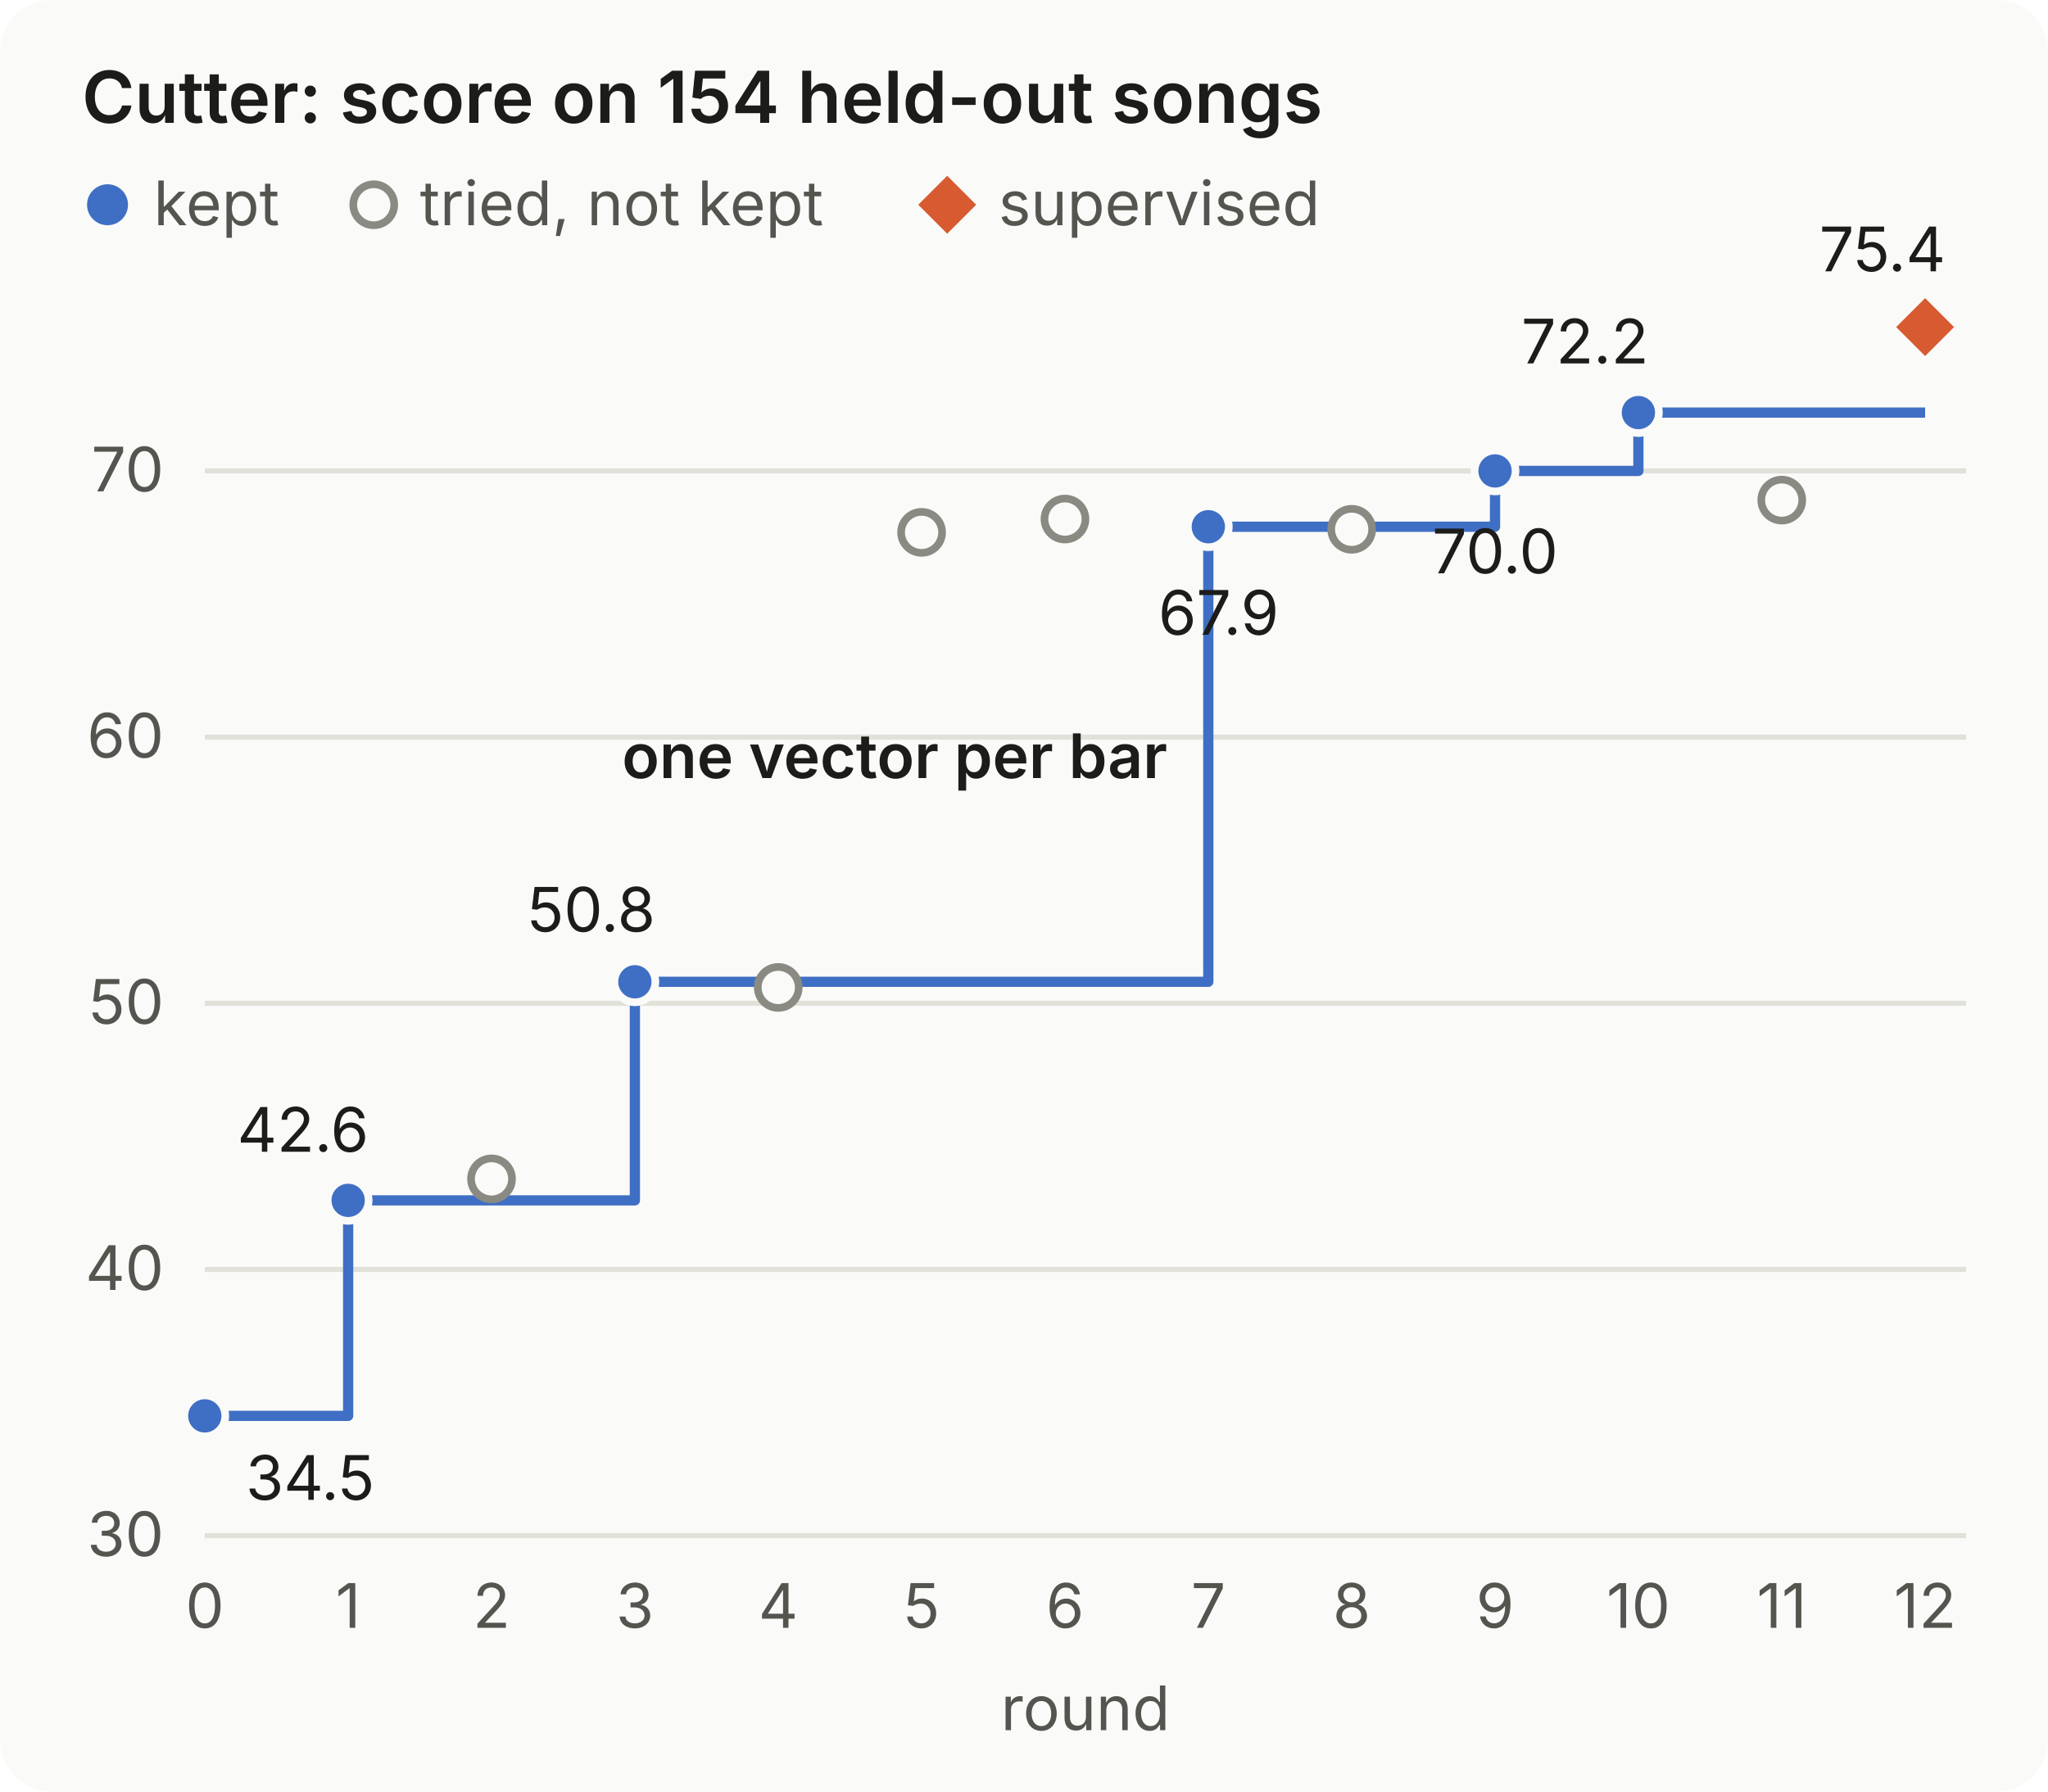
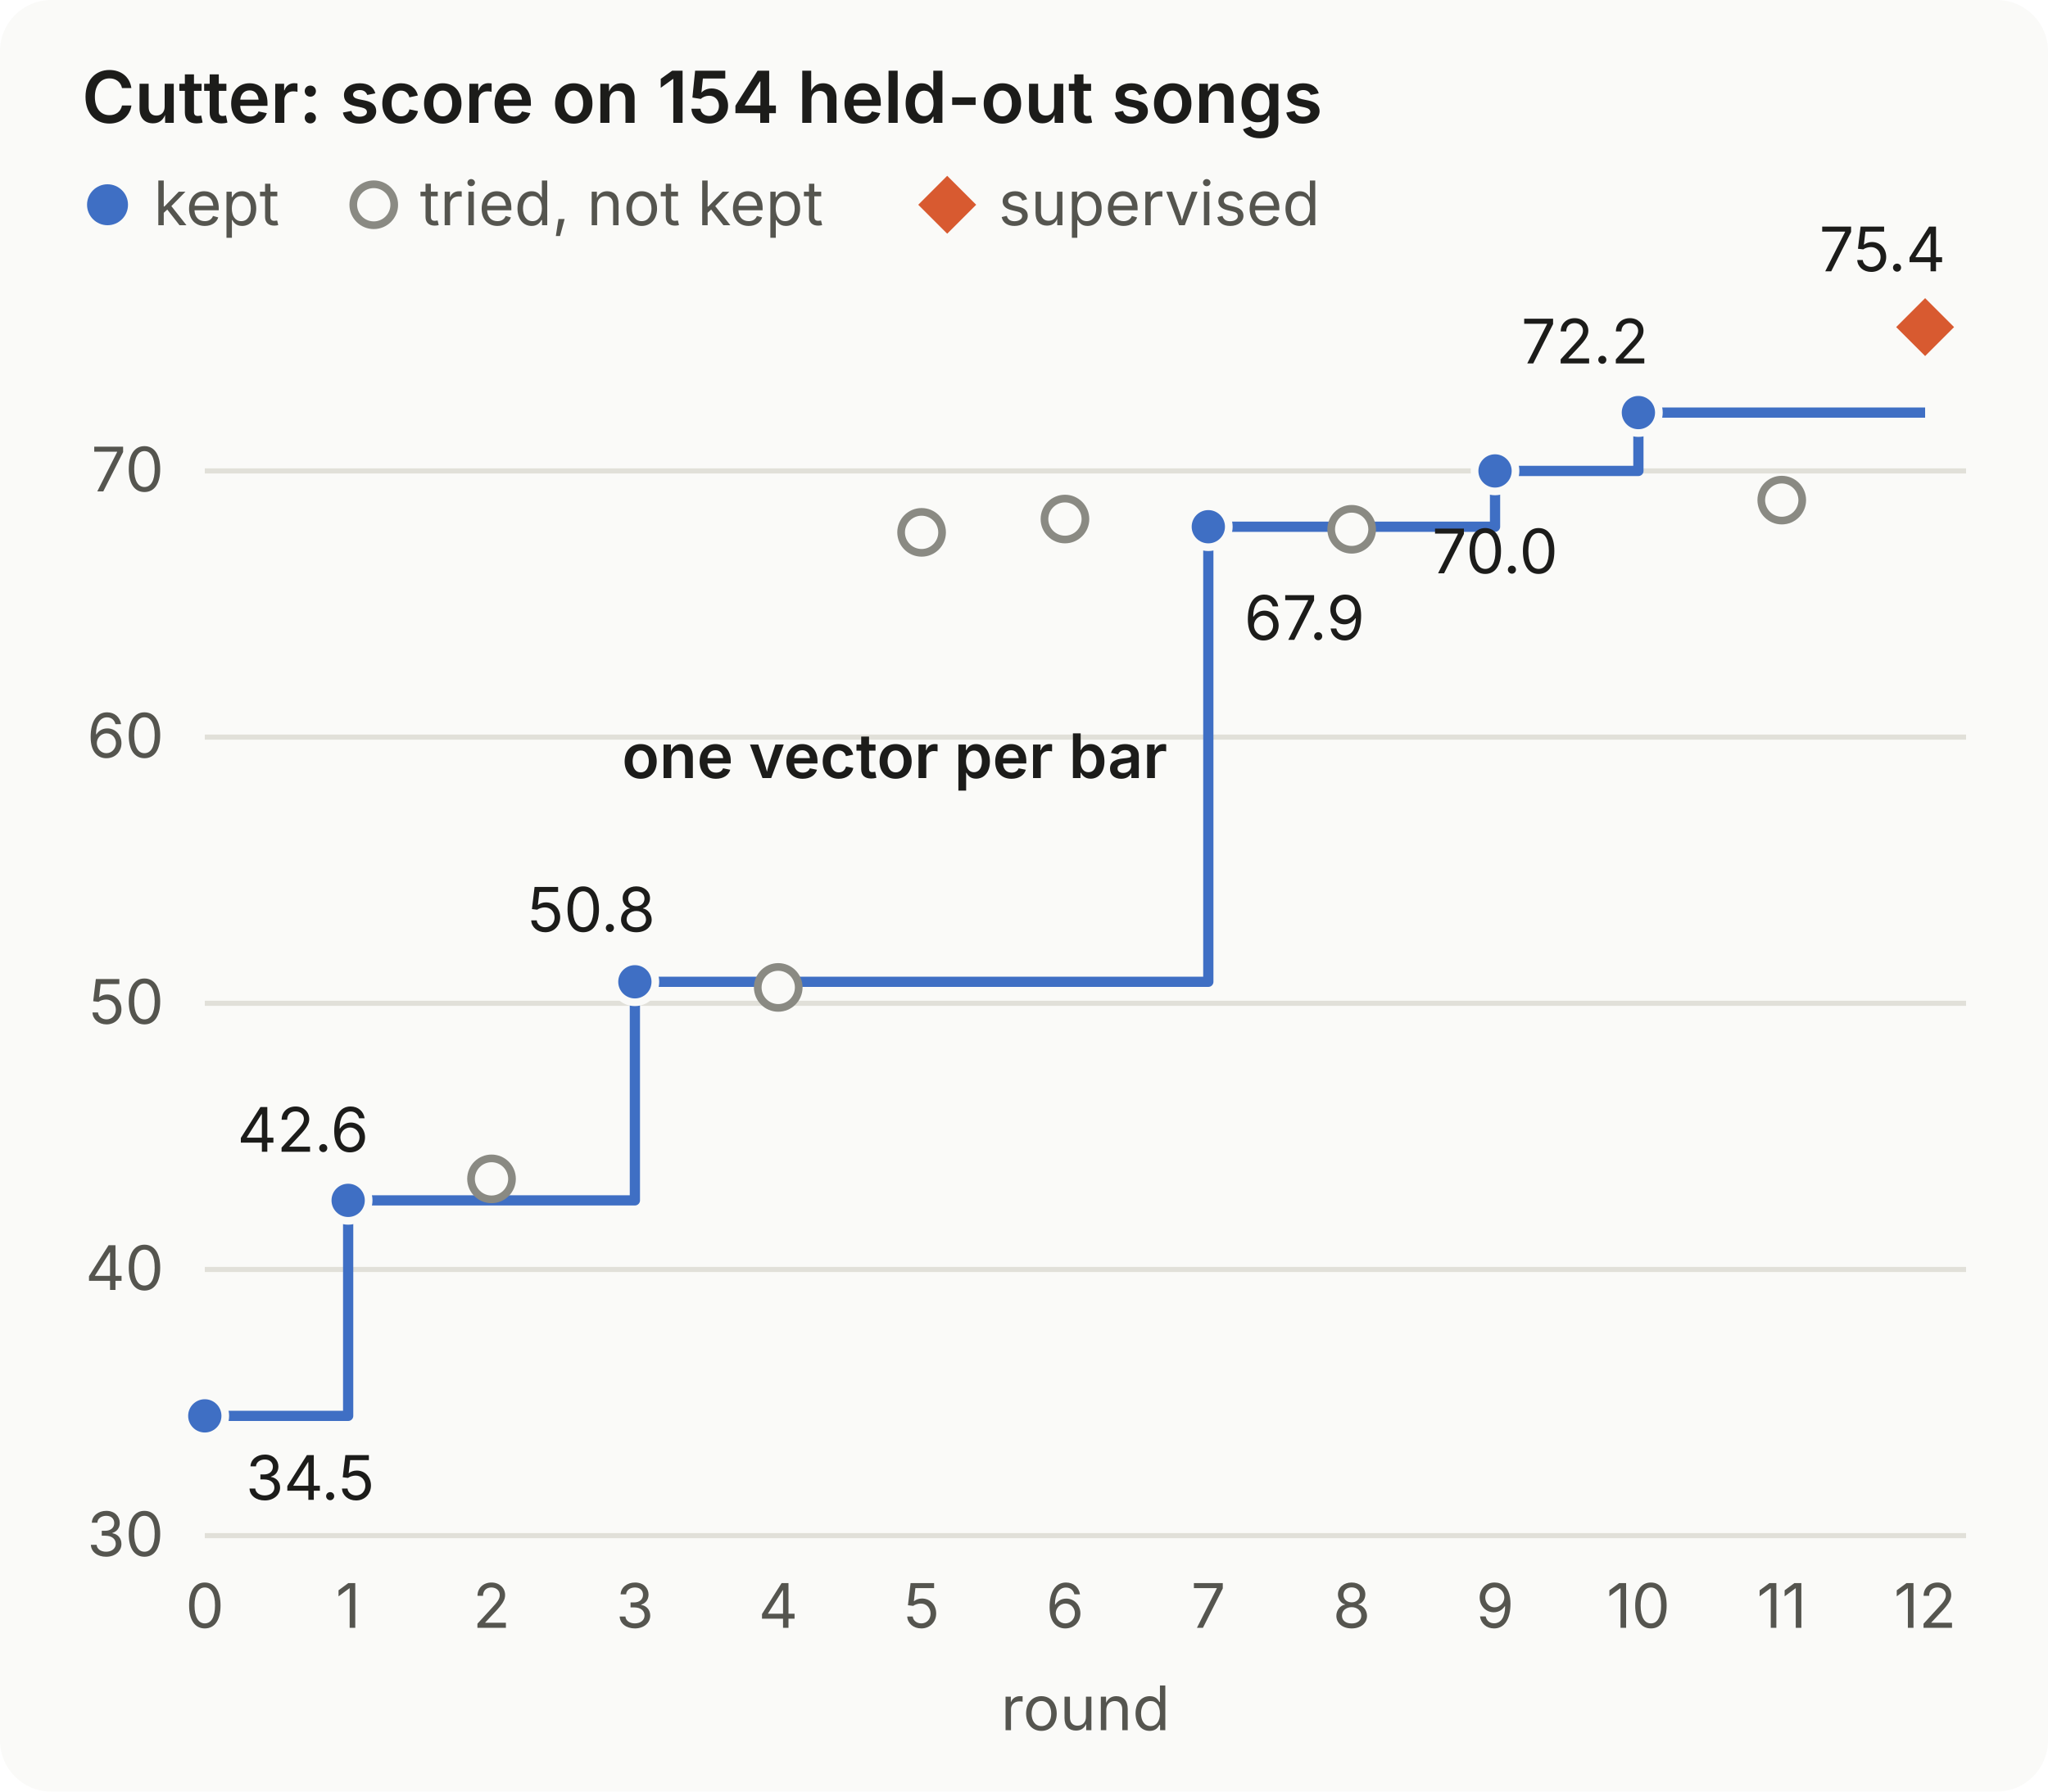
<svg xmlns="http://www.w3.org/2000/svg" viewBox="0 0 400 350" font-family="system-ui, -apple-system, 'Segoe UI', sans-serif" font-size="12">
  <rect width="400" height="350" rx="10" fill="#fafaf8" />
  <text x="16" y="24" font-size="14" font-weight="600" fill="#1c1c1a">Cutter: score on 154 held-out songs</text>
  <circle cx="21" cy="40" r="4" fill="#3f6fc4" />
  <text x="30" y="44" fill="#55554f">kept</text>
  <circle cx="73" cy="40" r="4" fill="#fafaf8" stroke="#8a8a83" stroke-width="1.5" />
  <text x="82" y="44" fill="#55554f">tried, not kept</text>
  <rect x="181" y="36" width="8" height="8" fill="#d85a30" transform="rotate(45 185 40)" />
  <text x="195" y="44" fill="#55554f">supervised</text>
  <line x1="40" y1="300.0" x2="384" y2="300.0" stroke="#e1e0d9" />
  <text x="32" y="304.0" text-anchor="end" fill="#55554f">30</text>
  <line x1="40" y1="248.0" x2="384" y2="248.0" stroke="#e1e0d9" />
  <text x="32" y="252.0" text-anchor="end" fill="#55554f">40</text>
  <line x1="40" y1="196.0" x2="384" y2="196.0" stroke="#e1e0d9" />
  <text x="32" y="200.0" text-anchor="end" fill="#55554f">50</text>
  <line x1="40" y1="144.0" x2="384" y2="144.0" stroke="#e1e0d9" />
  <text x="32" y="148.0" text-anchor="end" fill="#55554f">60</text>
  <line x1="40" y1="92.0" x2="384" y2="92.0" stroke="#e1e0d9" />
  <text x="32" y="96.0" text-anchor="end" fill="#55554f">70</text>
  <text x="40" y="318" text-anchor="middle" fill="#55554f">0</text>
  <text x="68" y="318" text-anchor="middle" fill="#55554f">1</text>
  <text x="96" y="318" text-anchor="middle" fill="#55554f">2</text>
  <text x="124" y="318" text-anchor="middle" fill="#55554f">3</text>
  <text x="152" y="318" text-anchor="middle" fill="#55554f">4</text>
  <text x="180" y="318" text-anchor="middle" fill="#55554f">5</text>
  <text x="208" y="318" text-anchor="middle" fill="#55554f">6</text>
  <text x="236" y="318" text-anchor="middle" fill="#55554f">7</text>
  <text x="264" y="318" text-anchor="middle" fill="#55554f">8</text>
  <text x="292" y="318" text-anchor="middle" fill="#55554f">9</text>
  <text x="320" y="318" text-anchor="middle" fill="#55554f">10</text>
  <text x="348" y="318" text-anchor="middle" fill="#55554f">11</text>
  <text x="376" y="318" text-anchor="middle" fill="#55554f">12</text>
  <text x="212" y="338" text-anchor="middle" fill="#55554f">round</text>
  <path d="M40,276.6 H68 V234.5 H124 V191.8 H236 V102.9 H292 V92.0 H320 V80.6 H376" fill="none" stroke="#3f6fc4" stroke-width="2" stroke-linejoin="round" />
  <circle cx="96" cy="230.3" r="4" fill="#fafaf8" stroke="#8a8a83" stroke-width="1.5" />
  <circle cx="152" cy="192.9" r="4" fill="#fafaf8" stroke="#8a8a83" stroke-width="1.5" />
  <circle cx="180" cy="104.0" r="4" fill="#fafaf8" stroke="#8a8a83" stroke-width="1.5" />
  <circle cx="208" cy="101.4" r="4" fill="#fafaf8" stroke="#8a8a83" stroke-width="1.5" />
  <circle cx="264" cy="103.4" r="4" fill="#fafaf8" stroke="#8a8a83" stroke-width="1.5" />
  <circle cx="348" cy="97.7" r="4" fill="#fafaf8" stroke="#8a8a83" stroke-width="1.5" />
  <circle cx="40" cy="276.6" r="4" fill="#3f6fc4" stroke="#fafaf8" stroke-width="1.5" />
  <circle cx="68" cy="234.5" r="4" fill="#3f6fc4" stroke="#fafaf8" stroke-width="1.5" />
  <circle cx="124" cy="191.8" r="4" fill="#3f6fc4" stroke="#fafaf8" stroke-width="1.5" />
  <circle cx="236" cy="102.9" r="4" fill="#3f6fc4" stroke="#fafaf8" stroke-width="1.5" />
  <circle cx="292" cy="92.0" r="4" fill="#3f6fc4" stroke="#fafaf8" stroke-width="1.5" />
  <circle cx="320" cy="80.6" r="4" fill="#3f6fc4" stroke="#fafaf8" stroke-width="1.5" />
  <rect x="372" y="59.9" width="8" height="8" fill="#d85a30" transform="rotate(45 376 63.9)" />
  <text x="48" y="293" text-anchor="start" fill="#1c1c1a">34.5</text>
  <text x="72" y="225" text-anchor="end" fill="#1c1c1a">42.6</text>
  <text x="128" y="182" text-anchor="end" fill="#1c1c1a">50.8</text>
-   <text x="238" y="124" text-anchor="middle" fill="#1c1c1a">67.9</text>
+   <text x="243" y="125" text-anchor="start" fill="#1c1c1a">67.9</text>
  <text x="228" y="152" text-anchor="end" fill="#1c1c1a" font-weight="600">one vector per bar</text>
  <text x="292" y="112" text-anchor="middle" fill="#1c1c1a">70.0</text>
  <text x="322" y="71" text-anchor="end" fill="#1c1c1a">72.2</text>
  <text x="380" y="53" text-anchor="end" fill="#1c1c1a">75.4</text>
</svg>
